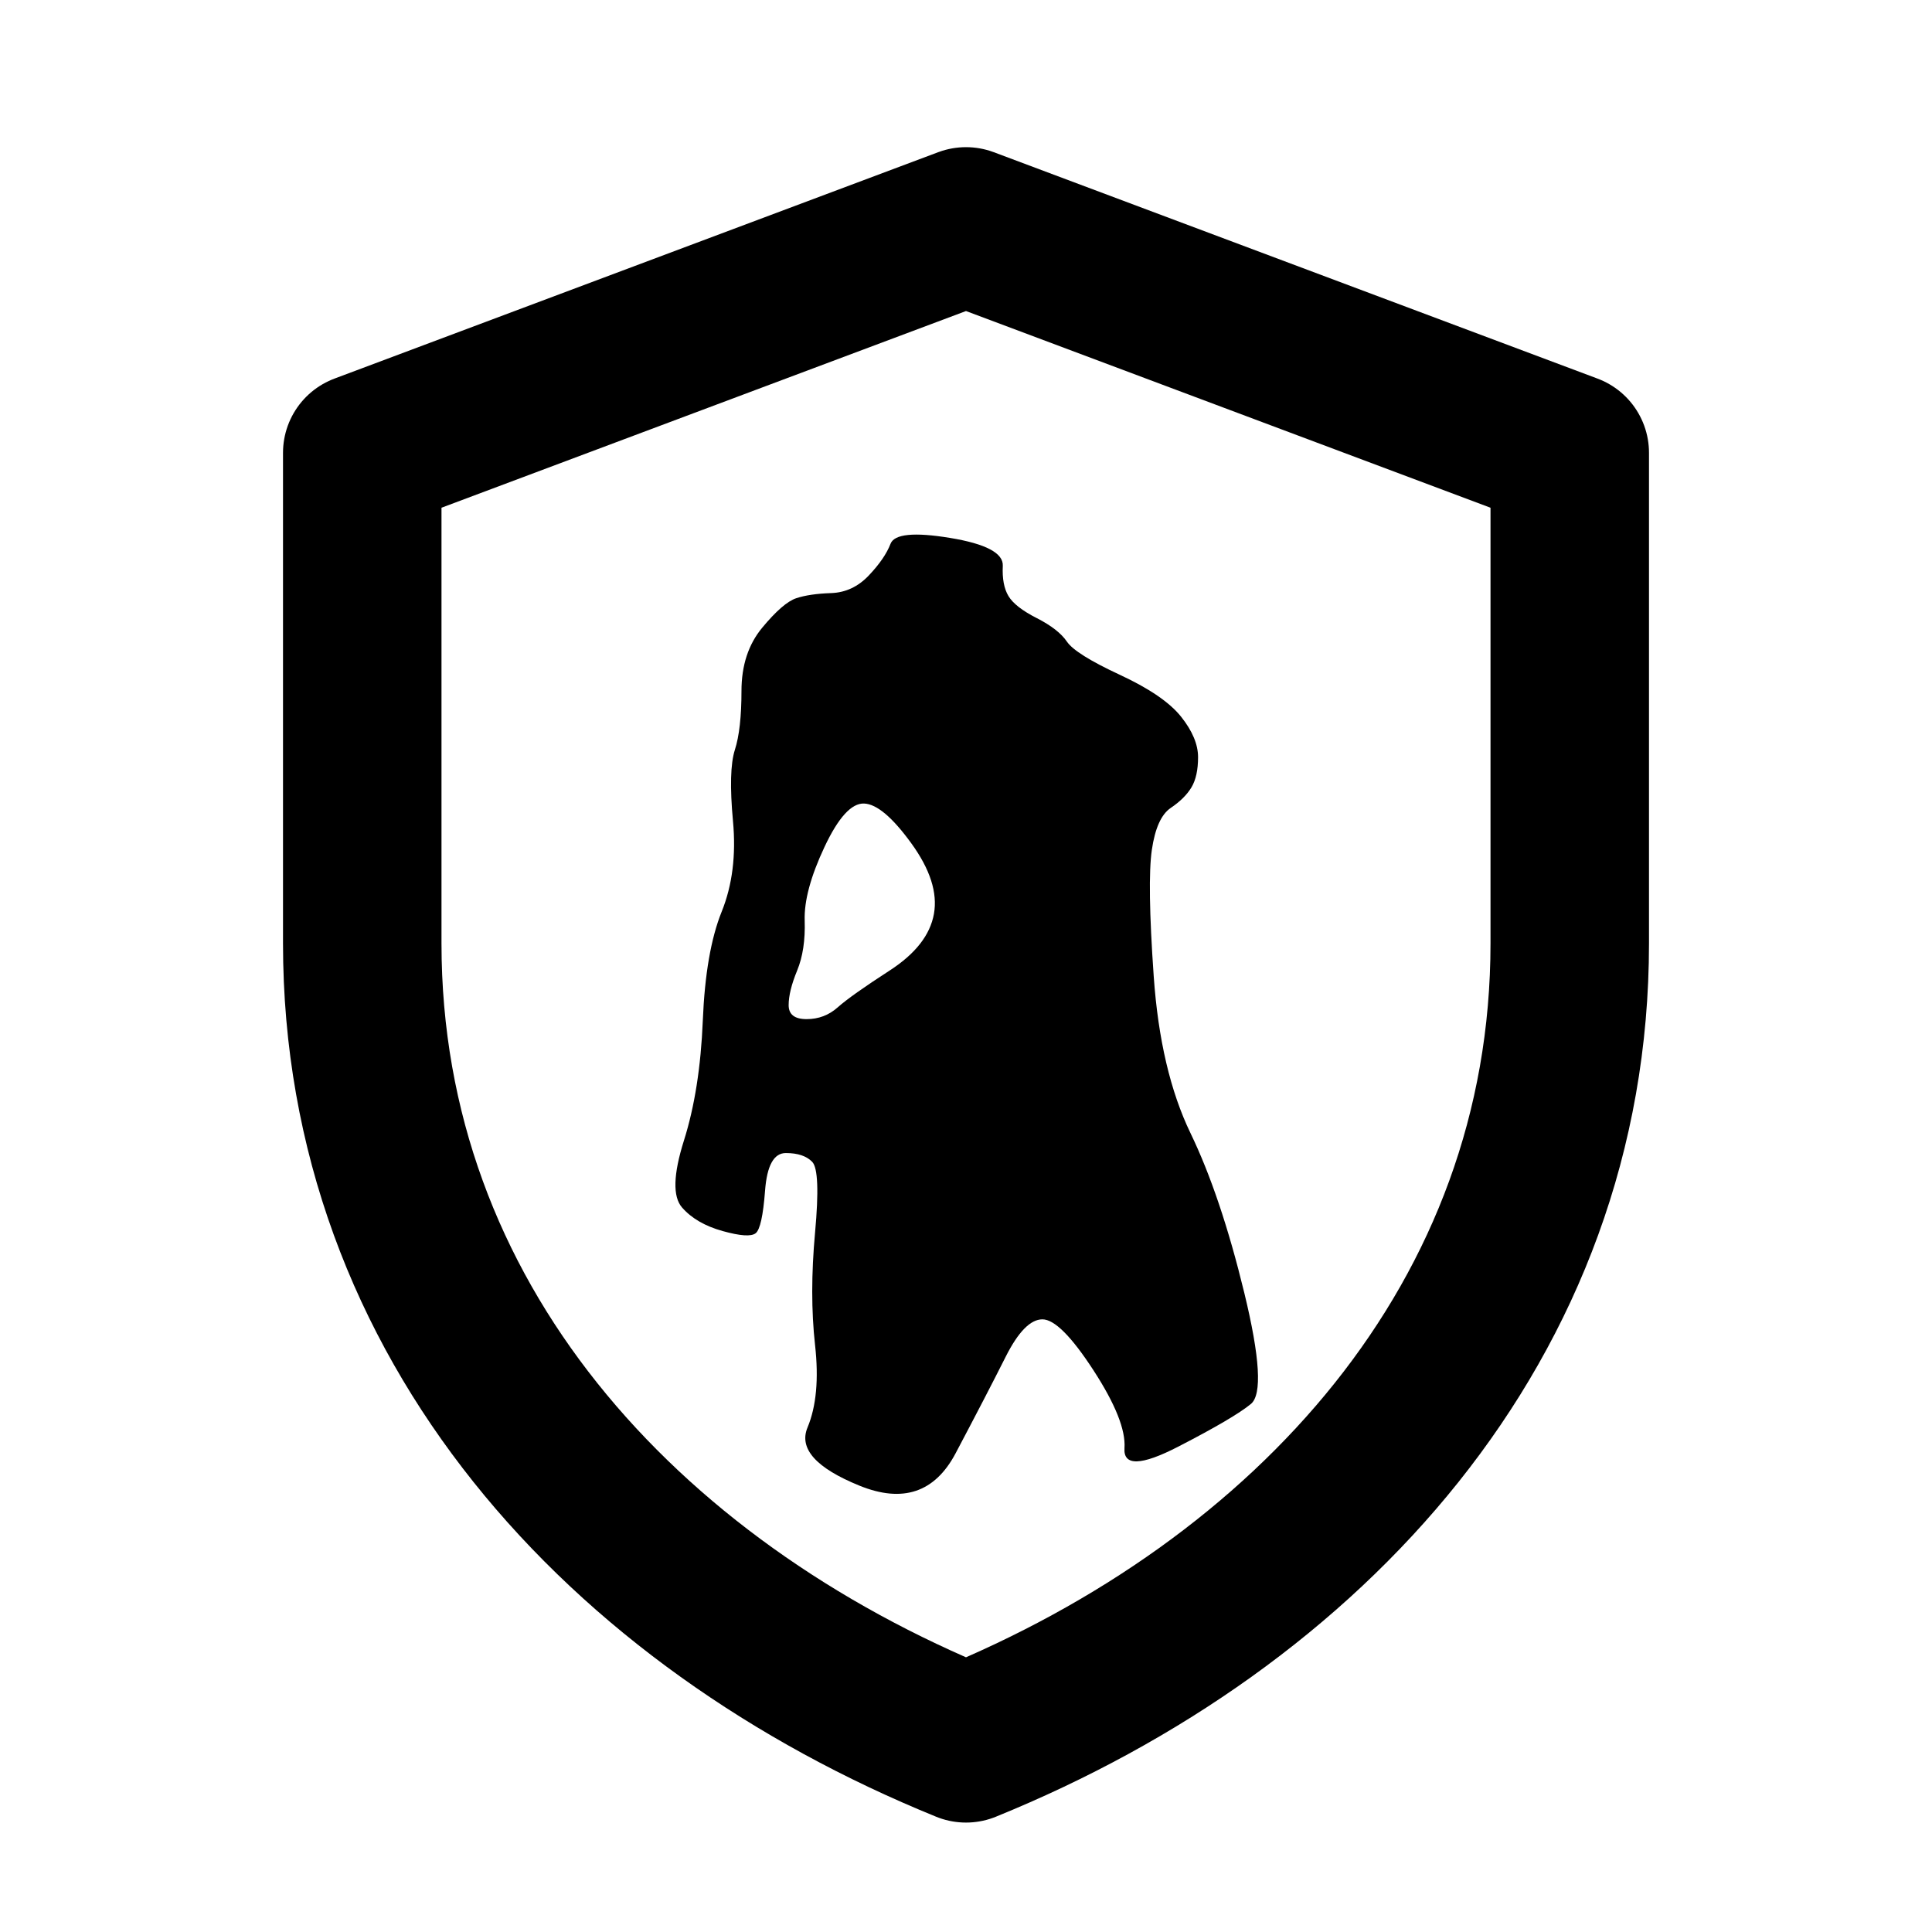
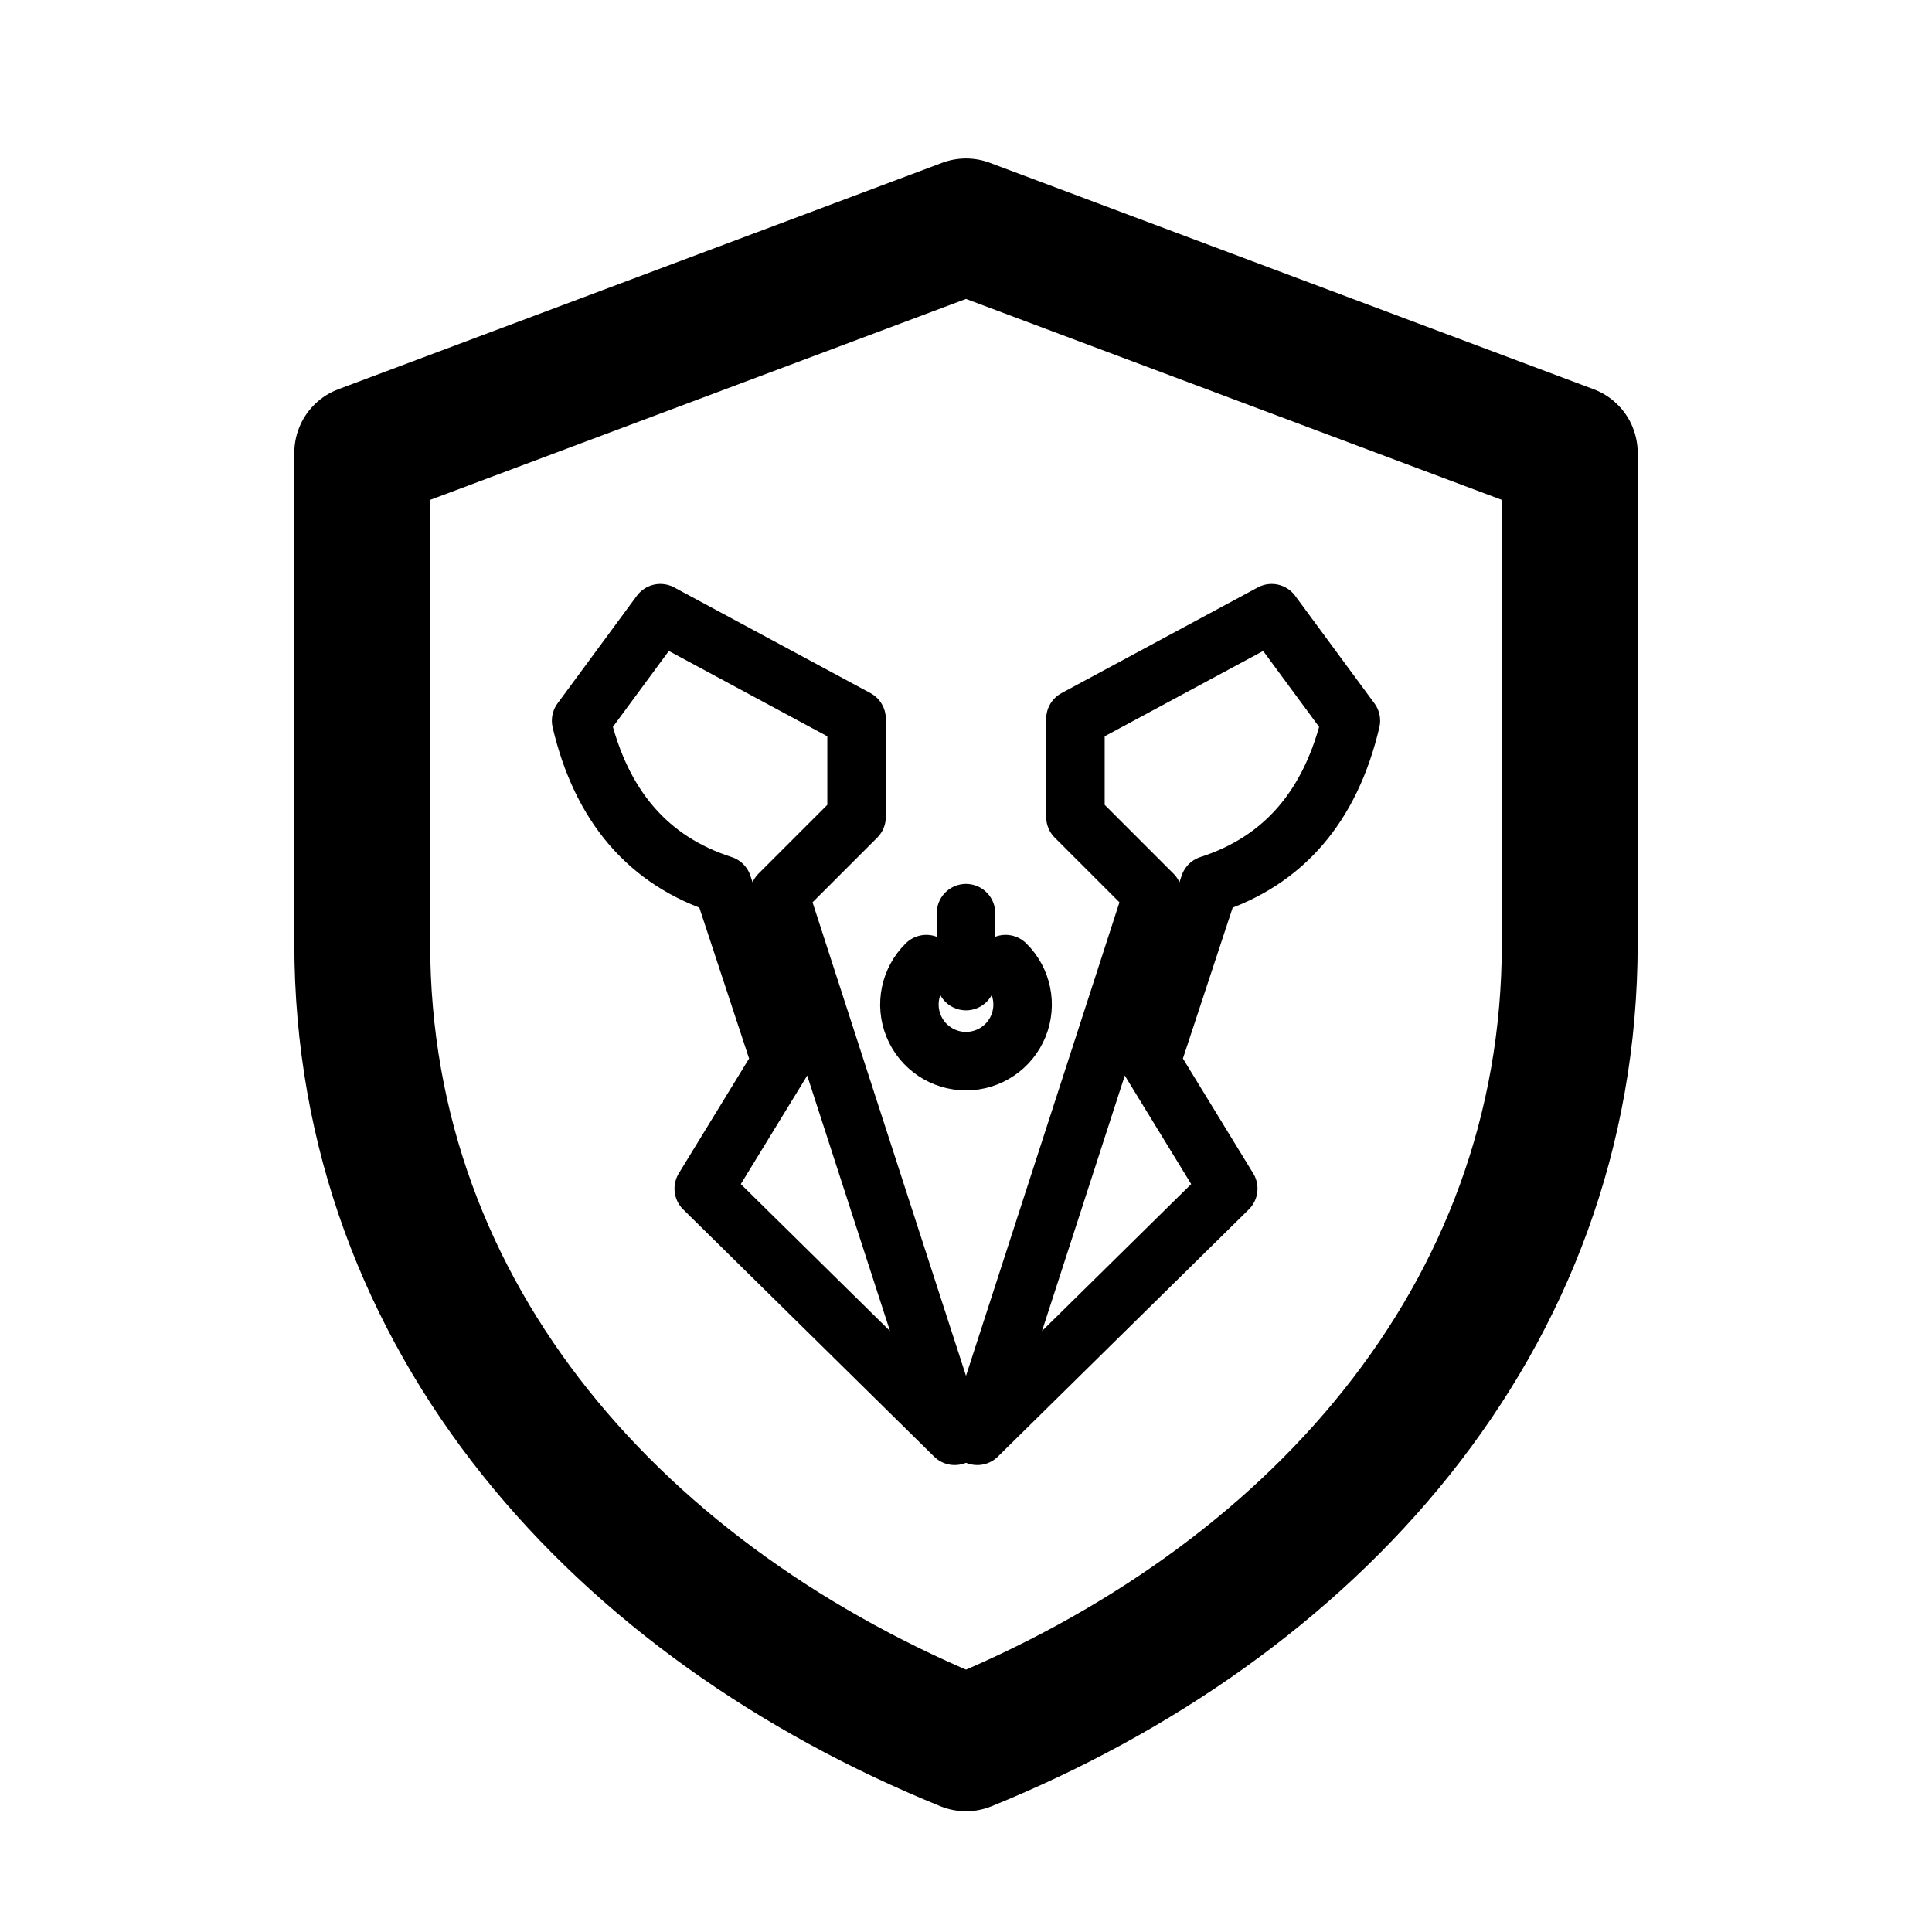
<svg xmlns="http://www.w3.org/2000/svg" viewBox="0 0 1024 1024">
-   <path d="M512 120 L832 240 V500 C832 700 694 850 512 924 C330 850 192 700 192 500 V240 Z" fill="none" stroke="#000" stroke-width="84" stroke-linejoin="round" />
-   <path d="M580.0 299.0 Q583 289 611.5 295.0 Q640 301 639.5 314.0 Q639 327 642.5 334.5 Q646 342 657.5 349.5 Q669 357 673.5 365.5 Q678 374 701.5 388.0 Q725 402 734.0 416.5 Q743 431 743.0 444.0 Q743 457 739.5 464.5 Q736 472 728.5 478.5 Q721 485 718.5 507.0 Q716 529 719.5 593.0 Q723 657 739.0 699.5 Q755 742 767.5 808.0 Q780 874 771.0 883.5 Q762 893 732.5 912.5 Q703 932 704.0 913.5 Q705 895 687.5 860.5 Q670 826 660.5 826.0 Q651 826 641.0 851.5 Q631 877 614.5 917.0 Q598 957 563.5 939.0 Q529 921 536.0 899.5 Q543 878 540.0 843.5 Q537 809 540.0 767.0 Q543 725 538.5 719.0 Q534 713 524.5 713.0 Q515 713 513.5 738.5 Q512 764 508.5 767.5 Q505 771 491.0 766.0 Q477 761 469.5 750.0 Q462 739 470.5 704.5 Q479 670 480.5 623.0 Q482 576 490.5 549.0 Q499 522 496.5 487.5 Q494 453 497.5 439.0 Q501 425 501.0 399.0 Q501 373 512.0 356.0 Q523 339 530.0 336.0 Q537 333 548.5 332.5 Q560 332 568.5 320.5 Q577 309 580.0 299.0 Z M566.0 475.5 Q556 475 545.0 505.0 Q534 535 534.5 555.0 Q535 575 530.5 589.0 Q526 603 526.0 612.5 Q526 622 535.5 622.0 Q545 622 552.0 614.0 Q559 606 579.5 589.0 Q600 572 603.0 550.5 Q606 529 591.0 502.5 Q576 476 566.0 475.5 Z" transform="translate(-108 55) scale(1 .78)" fill-rule="evenodd" />
+   <path d="M512 120 L832 240 V500 C832 700 694 850 512 924 C330 850 192 700 192 500 V240 Z" fill="none" stroke="#000" stroke-width="72" stroke-linejoin="round" />
+   <g fill="none" stroke="#000" stroke-width="31" stroke-linecap="round" stroke-linejoin="round">
+     <path d="M350 325 L454 381 V433 L413 474 L506 761 L373 630 L414 563 L383 469 Q324 450 308 382 Z" />
+     <path d="M350 325 L454 381 V433 L413 474 L506 761 L373 630 L414 563 L383 469 Q324 450 308 382 Z" transform="translate(1024 0) scale(-1 1)" />
+     <path d="M491 511 A30 30 0 1 0 533 511 M512 484 V520" />
+   </g>
</svg>
